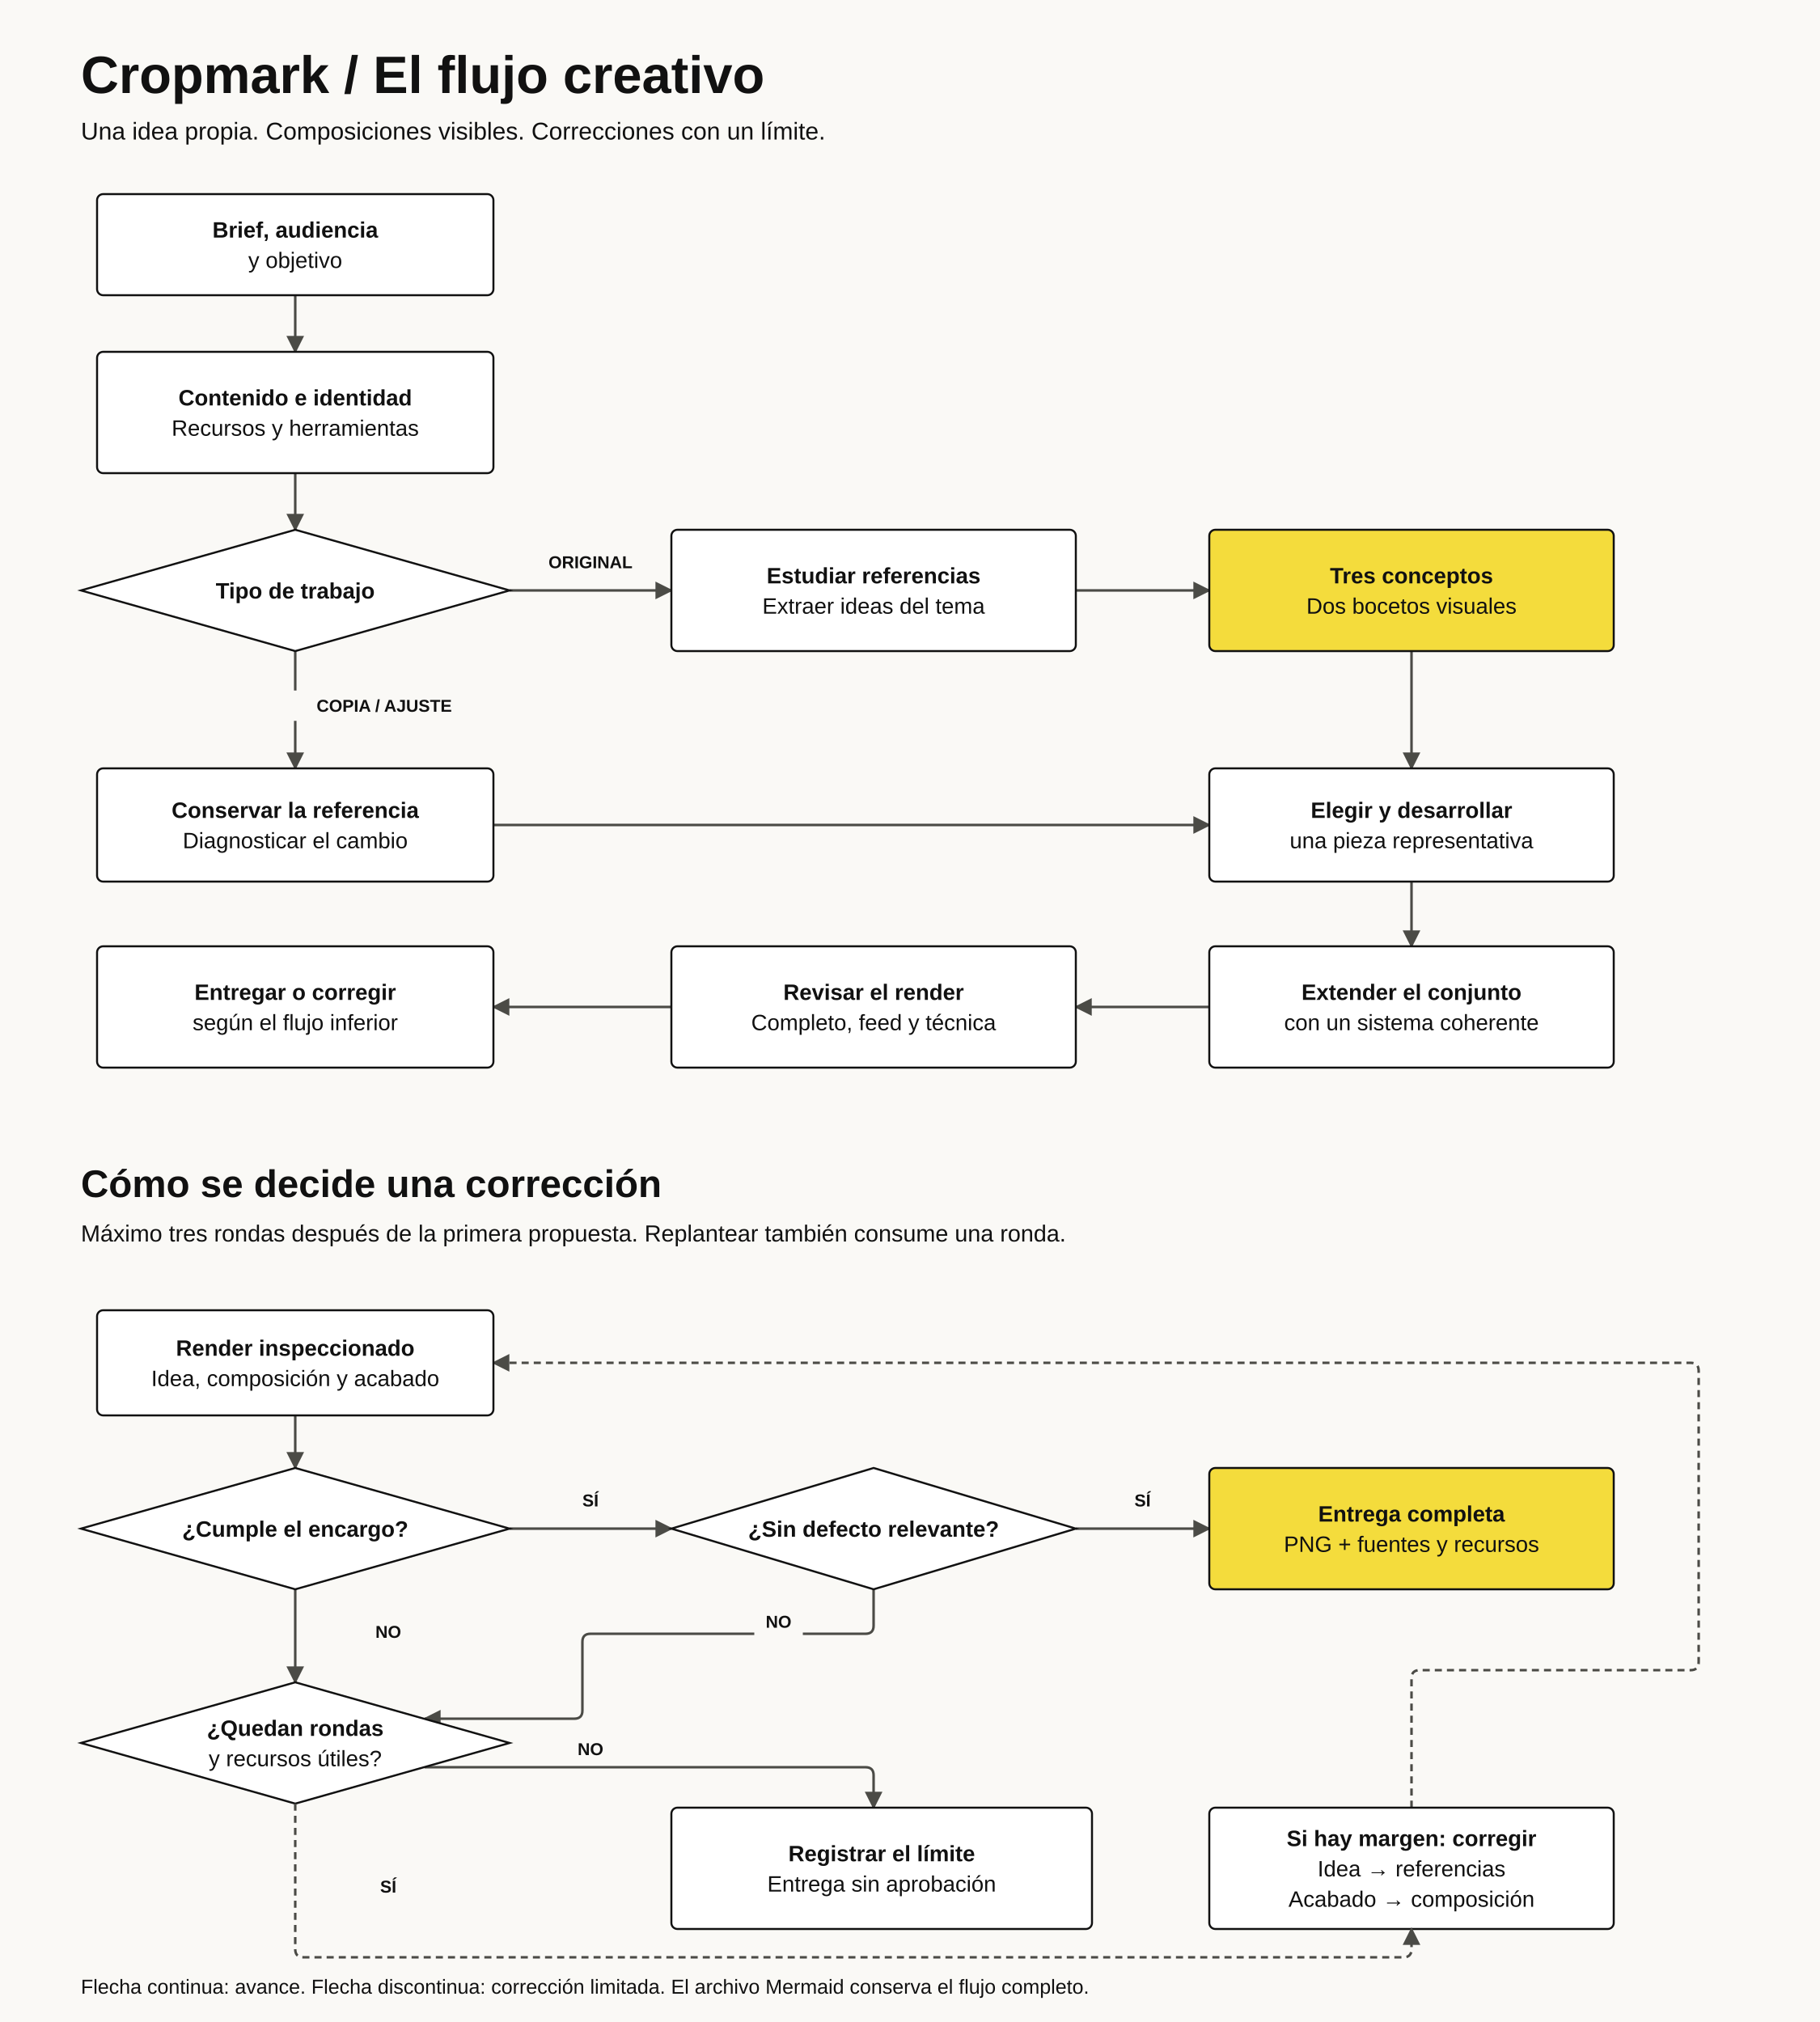
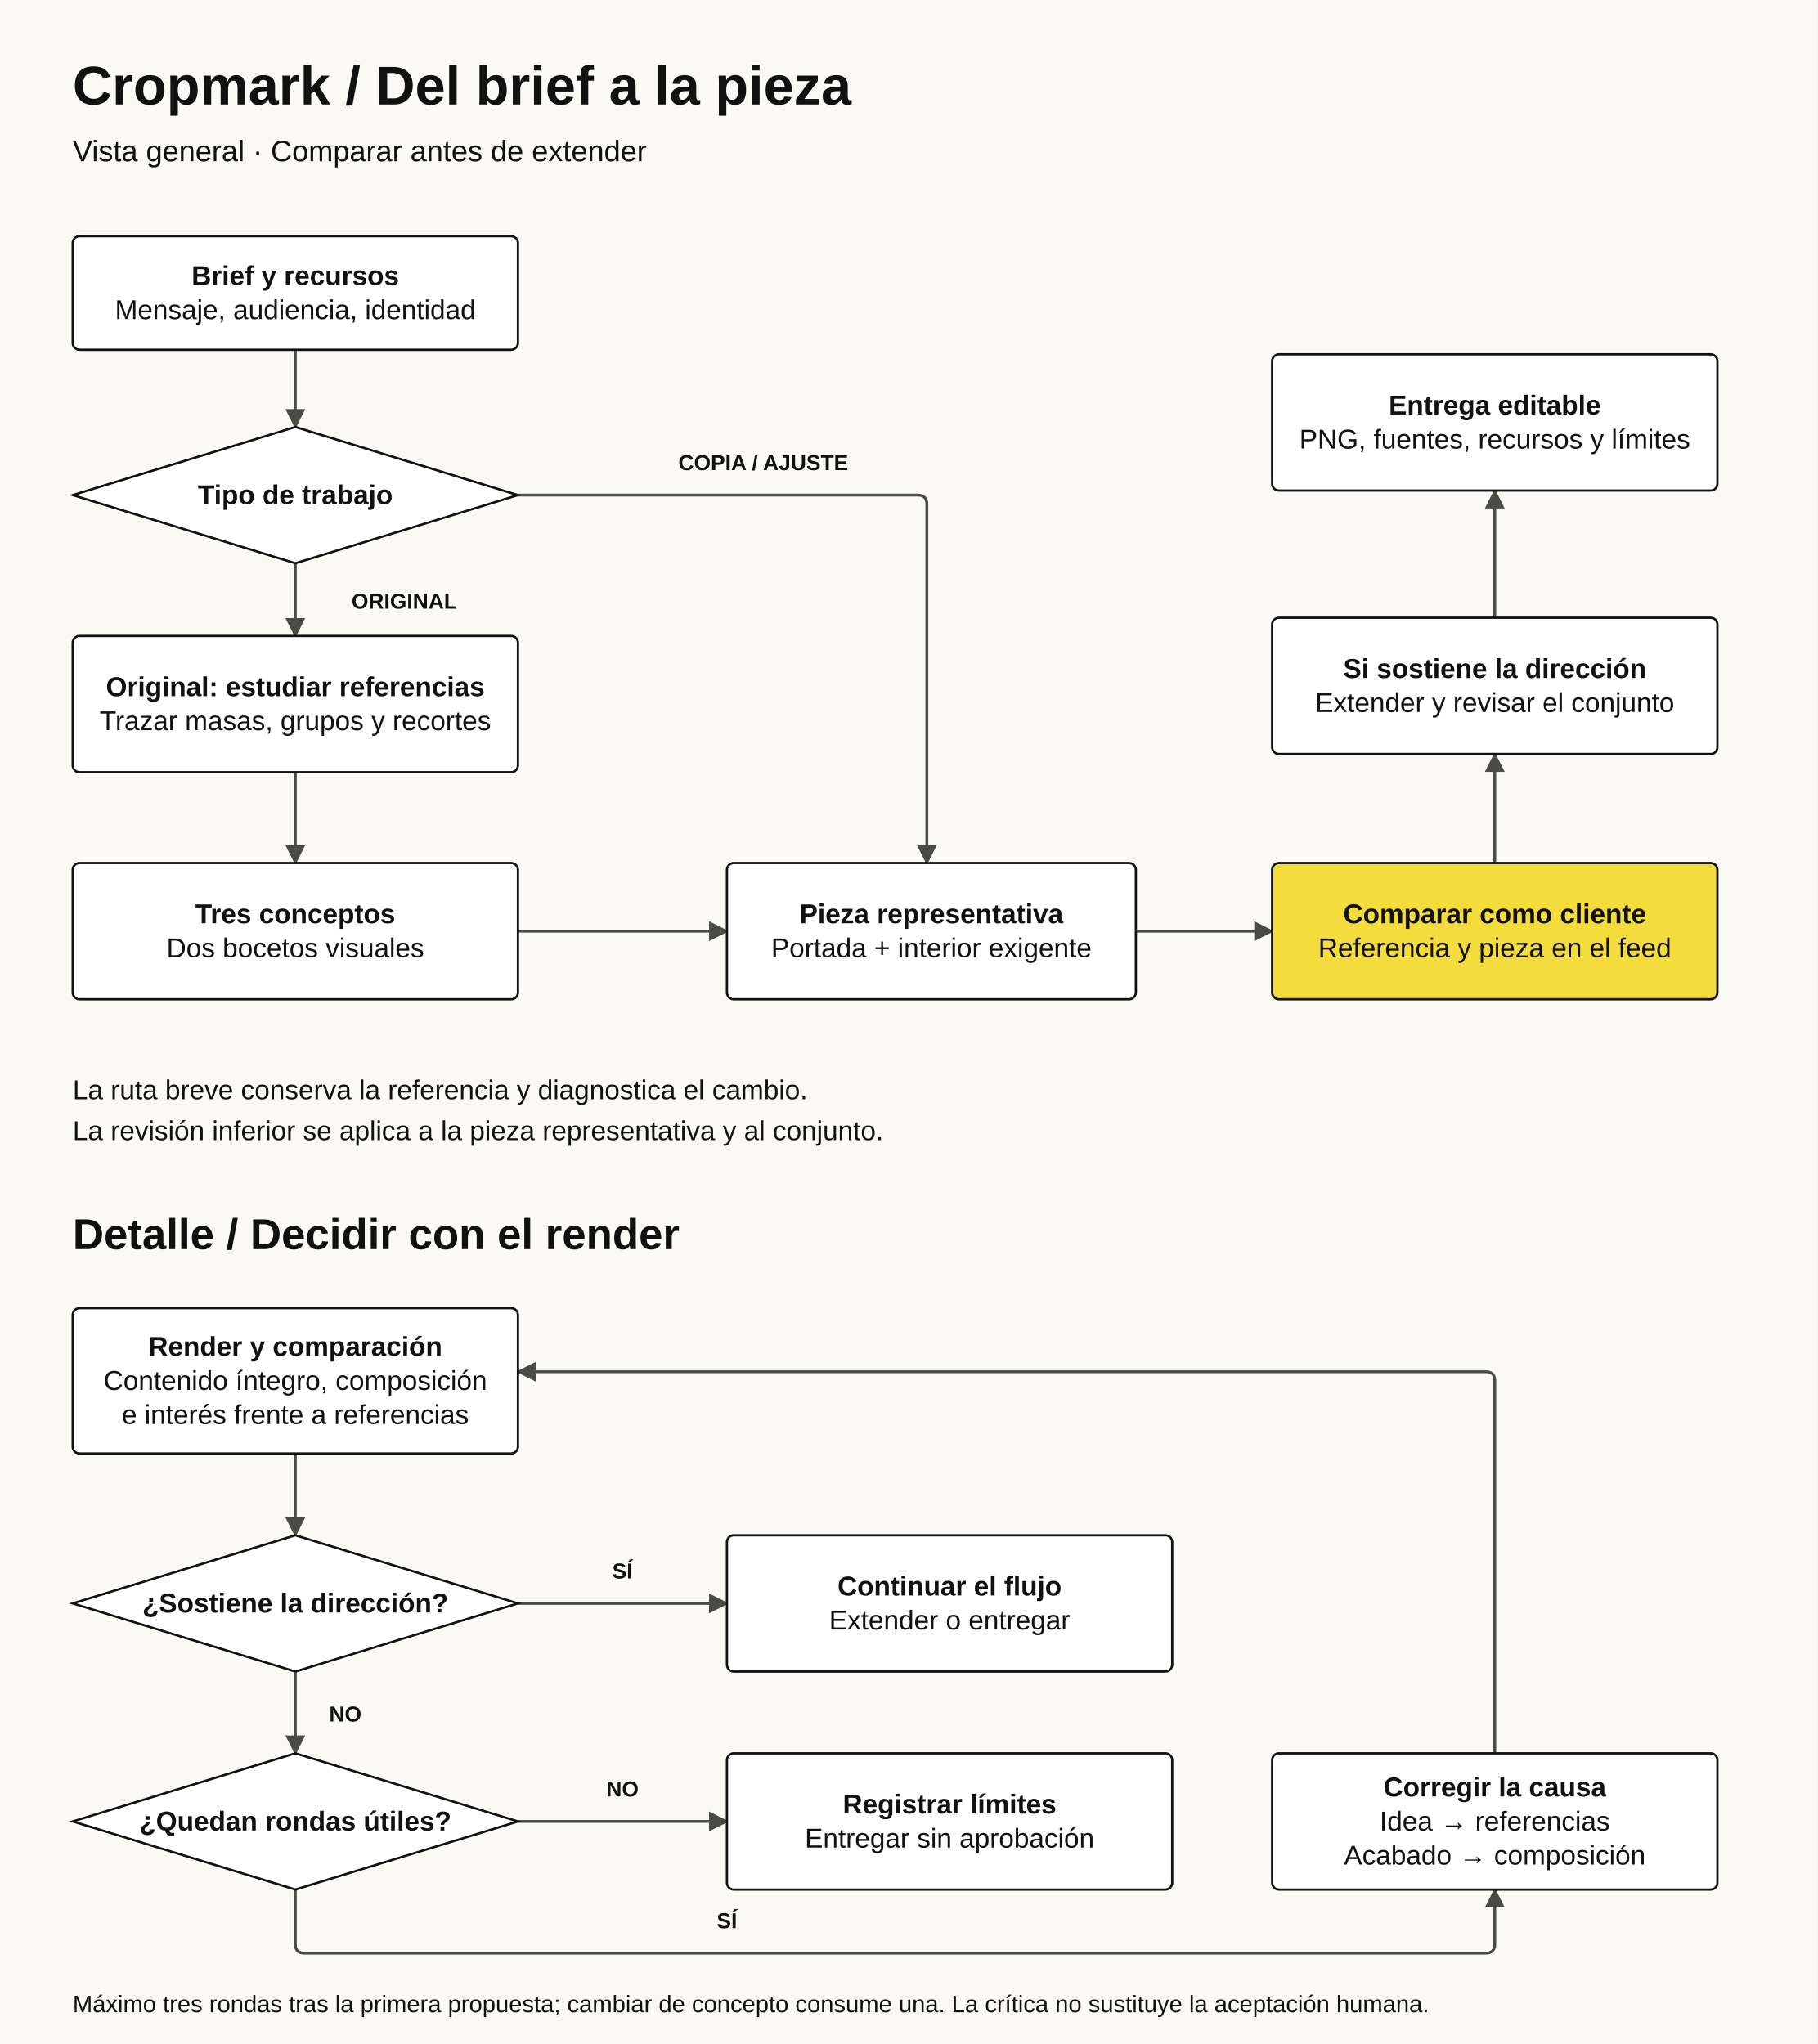
- <svg xmlns="http://www.w3.org/2000/svg" viewBox="0 0 1800 2000" role="img" aria-labelledby="flow-title flow-desc">
+ <svg xmlns="http://www.w3.org/2000/svg" viewBox="0 0 1600 1800" role="img" aria-labelledby="creative-flow-title creative-flow-desc" id="creative-flow-root">
  <defs>
-     <style>body{margin:0;background:#faf9f6;color:#111;font-family:Arial,sans-serif}main{max-width:1200px;margin:auto;padding:56px 32px}h1{font-size:48px;letter-spacing:-.04em;line-height:1.05;max-width:900px}h2{font-size:25px;margin:0 0 12px}p{font-size:17px;line-height:1.5;max-width:900px}a{color:inherit}section{margin:48px 0 72px}figure{margin:20px 0}svg text{font-family:Arial,sans-serif}svg{width:100%;height:auto}figcaption,.note{font-size:14px;color:#4b4b46}article{break-inside:avoid} .pair{display:grid;grid-template-columns:1fr 1fr;gap:24px}.panel{background:#eeeae0;padding:20px} .label{font-size:14px;font-weight:700} @media(max-width:700px){.pair{grid-template-columns:1fr}h1{font-size:36px}}</style>
-     <marker id="flow-arrow" viewBox="0 0 10 10" refX="9" refY="5" markerWidth="7" markerHeight="7" orient="auto">
+     <style>#creative-flow-root .scroller { overflow-x:auto }</style>
+     <marker id="creative-flow-cm-arrow" viewBox="0 0 10 10" refX="9" refY="5" markerWidth="7" markerHeight="7" orient="auto">
      <path d="M0 0 L10 5 L0 10 Z" fill="#4b4b46" />
    </marker>
  </defs>
-   <rect width="1800" height="2000" fill="#faf9f6" />
-   <text x="80" y="92" font-size="52" font-weight="700" fill="#111" text-anchor="start">Cropmark / El flujo creativo</text>
-   <text x="80" y="138" font-size="24" font-weight="400" fill="#111" text-anchor="start">Una idea propia. Composiciones visibles. Correcciones con un límite.</text>
-   <path d="M292 292 L292 348" fill="none" stroke="#4b4b46" stroke-width="2.5" marker-end="url(#flow-arrow)" />
-   <path d="M292 468 L292 524" fill="none" stroke="#4b4b46" stroke-width="2.5" marker-end="url(#flow-arrow)" />
-   <path d="M504 584 L664 584" fill="none" stroke="#4b4b46" stroke-width="2.5" marker-end="url(#flow-arrow)" />
-   <path d="M1064 584 L1196 584" fill="none" stroke="#4b4b46" stroke-width="2.5" marker-end="url(#flow-arrow)" />
-   <path d="M292 644 L292 760" fill="none" stroke="#4b4b46" stroke-width="2.5" marker-end="url(#flow-arrow)" />
-   <path d="M488 816 L1196 816" fill="none" stroke="#4b4b46" stroke-width="2.5" marker-end="url(#flow-arrow)" />
-   <path d="M1396 644 L1396 760" fill="none" stroke="#4b4b46" stroke-width="2.5" marker-end="url(#flow-arrow)" />
-   <path d="M1396 872 L1396 936" fill="none" stroke="#4b4b46" stroke-width="2.5" marker-end="url(#flow-arrow)" />
-   <path d="M1196 996 L1064 996" fill="none" stroke="#4b4b46" stroke-width="2.5" marker-end="url(#flow-arrow)" />
-   <path d="M664 996 L488 996" fill="none" stroke="#4b4b46" stroke-width="2.5" marker-end="url(#flow-arrow)" />
-   <rect x="524.0" y="541" width="120" height="30" fill="#faf9f6" />
-   <text x="584" y="562" font-size="17" font-weight="700" fill="#111" text-anchor="middle">ORIGINAL</text>
-   <rect x="284.0" y="683" width="192" height="30" fill="#faf9f6" />
-   <text x="380" y="704" font-size="17" font-weight="700" fill="#111" text-anchor="middle">COPIA / AJUSTE</text>
-   <rect x="96" y="192" width="392" height="100" rx="6" fill="#fff" stroke="#111" stroke-width="2" />
-   <text x="292.0" y="235.0" font-size="22" font-weight="700" fill="#111" text-anchor="middle">Brief, audiencia</text>
-   <text x="292.0" y="265.0" font-size="22" font-weight="400" fill="#111" text-anchor="middle">y objetivo</text>
-   <rect x="96" y="348" width="392" height="120" rx="6" fill="#fff" stroke="#111" stroke-width="2" />
-   <text x="292.0" y="401.0" font-size="22" font-weight="700" fill="#111" text-anchor="middle">Contenido e identidad</text>
-   <text x="292.0" y="431.0" font-size="22" font-weight="400" fill="#111" text-anchor="middle">Recursos y herramientas</text>
-   <polygon points="80,584.0 292.0,524 504,584.0 292.0,644" fill="#fff" stroke="#111" stroke-width="2" />
-   <text x="292.0" y="592.0" font-size="22" font-weight="700" fill="#111" text-anchor="middle">Tipo de trabajo</text>
-   <rect x="664" y="524" width="400" height="120" rx="6" fill="#fff" stroke="#111" stroke-width="2" />
-   <text x="864.0" y="577.0" font-size="22" font-weight="700" fill="#111" text-anchor="middle">Estudiar referencias</text>
-   <text x="864.0" y="607.0" font-size="22" font-weight="400" fill="#111" text-anchor="middle">Extraer ideas del tema</text>
-   <rect x="1196" y="524" width="400" height="120" rx="6" fill="#F4DC3C" stroke="#111" stroke-width="2" />
-   <text x="1396.0" y="577.0" font-size="22" font-weight="700" fill="#111" text-anchor="middle">Tres conceptos</text>
-   <text x="1396.0" y="607.0" font-size="22" font-weight="400" fill="#111" text-anchor="middle">Dos bocetos visuales</text>
-   <rect x="96" y="760" width="392" height="112" rx="6" fill="#fff" stroke="#111" stroke-width="2" />
-   <text x="292.0" y="809.0" font-size="22" font-weight="700" fill="#111" text-anchor="middle">Conservar la referencia</text>
-   <text x="292.0" y="839.0" font-size="22" font-weight="400" fill="#111" text-anchor="middle">Diagnosticar el cambio</text>
-   <rect x="1196" y="760" width="400" height="112" rx="6" fill="#fff" stroke="#111" stroke-width="2" />
-   <text x="1396.0" y="809.0" font-size="22" font-weight="700" fill="#111" text-anchor="middle">Elegir y desarrollar</text>
-   <text x="1396.0" y="839.0" font-size="22" font-weight="400" fill="#111" text-anchor="middle">una pieza representativa</text>
-   <rect x="1196" y="936" width="400" height="120" rx="6" fill="#fff" stroke="#111" stroke-width="2" />
-   <text x="1396.0" y="989.0" font-size="22" font-weight="700" fill="#111" text-anchor="middle">Extender el conjunto</text>
-   <text x="1396.0" y="1019.0" font-size="22" font-weight="400" fill="#111" text-anchor="middle">con un sistema coherente</text>
-   <rect x="664" y="936" width="400" height="120" rx="6" fill="#fff" stroke="#111" stroke-width="2" />
-   <text x="864.0" y="989.0" font-size="22" font-weight="700" fill="#111" text-anchor="middle">Revisar el render</text>
-   <text x="864.0" y="1019.0" font-size="22" font-weight="400" fill="#111" text-anchor="middle">Completo, feed y técnica</text>
-   <rect x="96" y="936" width="392" height="120" rx="6" fill="#fff" stroke="#111" stroke-width="2" />
-   <text x="292.0" y="989.0" font-size="22" font-weight="700" fill="#111" text-anchor="middle">Entregar o corregir</text>
-   <text x="292.0" y="1019.0" font-size="22" font-weight="400" fill="#111" text-anchor="middle">según el flujo inferior</text>
-   <text x="80" y="1184" font-size="38" font-weight="700" fill="#111" text-anchor="start">Cómo se decide una corrección</text>
-   <text x="80" y="1228" font-size="23" font-weight="400" fill="#111" text-anchor="start">Máximo tres rondas después de la primera propuesta. Replantear también consume una ronda.</text>
-   <path d="M292 1400 L292 1452" fill="none" stroke="#4b4b46" stroke-width="2.5" marker-end="url(#flow-arrow)" />
-   <path d="M504 1512 L664 1512" fill="none" stroke="#4b4b46" stroke-width="2.5" marker-end="url(#flow-arrow)" />
-   <path d="M1064 1512 L1196 1512" fill="none" stroke="#4b4b46" stroke-width="2.5" marker-end="url(#flow-arrow)" />
-   <path d="M292 1572 L292 1664" fill="none" stroke="#4b4b46" stroke-width="2.5" marker-end="url(#flow-arrow)" />
-   <path d="M420 1748 L856.0 1748.0 Q864 1748 864.0 1756.0 L864 1788" fill="none" stroke="#4b4b46" stroke-width="2.5" marker-end="url(#flow-arrow)" />
-   <path d="M864 1572 L864.0 1608.0 Q864 1616 856.0 1616.0 L584.0 1616.0 Q576 1616 576.0 1624.0 L576.0 1692.0 Q576 1700 568.0 1700.0 L420 1700" fill="none" stroke="#4b4b46" stroke-width="2.5" marker-end="url(#flow-arrow)" />
-   <path d="M1396 1788 L1396.0 1660.0 Q1396 1652 1404.0 1652.0 L1672.0 1652.0 Q1680 1652 1680.0 1644.0 L1680.0 1356.0 Q1680 1348 1672.0 1348.0 L488 1348" fill="none" stroke="#4b4b46" stroke-width="2.5" marker-end="url(#flow-arrow)" stroke-dasharray="7 5" />
-   <rect x="746.0" y="1589" width="48" height="30" fill="#faf9f6" />
-   <text x="770" y="1610" font-size="17" font-weight="700" fill="#111" text-anchor="middle">NO</text>
-   <rect x="560.0" y="1469" width="48" height="30" fill="#faf9f6" />
-   <text x="584" y="1490" font-size="17" font-weight="700" fill="#111" text-anchor="middle">SÍ</text>
-   <rect x="1106.0" y="1469" width="48" height="30" fill="#faf9f6" />
-   <text x="1130" y="1490" font-size="17" font-weight="700" fill="#111" text-anchor="middle">SÍ</text>
-   <rect x="360.0" y="1599" width="48" height="30" fill="#faf9f6" />
-   <text x="384" y="1620" font-size="17" font-weight="700" fill="#111" text-anchor="middle">NO</text>
-   <rect x="560.0" y="1715" width="48" height="30" fill="#faf9f6" />
-   <text x="584" y="1736" font-size="17" font-weight="700" fill="#111" text-anchor="middle">NO</text>
-   <rect x="96" y="1296" width="392" height="104" rx="6" fill="#fff" stroke="#111" stroke-width="2" />
-   <text x="292.0" y="1341.0" font-size="22" font-weight="700" fill="#111" text-anchor="middle">Render inspeccionado</text>
-   <text x="292.0" y="1371.0" font-size="22" font-weight="400" fill="#111" text-anchor="middle">Idea, composición y acabado</text>
-   <polygon points="80,1512.0 292.0,1452 504,1512.0 292.0,1572" fill="#fff" stroke="#111" stroke-width="2" />
-   <text x="292.0" y="1520.0" font-size="22" font-weight="700" fill="#111" text-anchor="middle">¿Cumple el encargo?</text>
-   <polygon points="664,1512.0 864.0,1452 1064,1512.0 864.0,1572" fill="#fff" stroke="#111" stroke-width="2" />
-   <text x="864.0" y="1520.0" font-size="22" font-weight="700" fill="#111" text-anchor="middle">¿Sin defecto relevante?</text>
-   <rect x="1196" y="1452" width="400" height="120" rx="6" fill="#F4DC3C" stroke="#111" stroke-width="2" />
-   <text x="1396.0" y="1505.0" font-size="22" font-weight="700" fill="#111" text-anchor="middle">Entrega completa</text>
-   <text x="1396.0" y="1535.0" font-size="22" font-weight="400" fill="#111" text-anchor="middle">PNG + fuentes y recursos</text>
-   <polygon points="80,1724.0 292.0,1664 504,1724.0 292.0,1784" fill="#fff" stroke="#111" stroke-width="2" />
-   <text x="292.0" y="1717.0" font-size="22" font-weight="700" fill="#111" text-anchor="middle">¿Quedan rondas</text>
-   <text x="292.0" y="1747.0" font-size="22" font-weight="400" fill="#111" text-anchor="middle">y recursos útiles?</text>
-   <rect x="664" y="1788" width="416" height="120" rx="6" fill="#fff" stroke="#111" stroke-width="2" />
-   <text x="872.0" y="1841.0" font-size="22" font-weight="700" fill="#111" text-anchor="middle">Registrar el límite</text>
-   <text x="872.0" y="1871.0" font-size="22" font-weight="400" fill="#111" text-anchor="middle">Entrega sin aprobación</text>
-   <rect x="1196" y="1788" width="400" height="120" rx="6" fill="#fff" stroke="#111" stroke-width="2" />
-   <text x="1396.0" y="1826.0" font-size="22" font-weight="700" fill="#111" text-anchor="middle">Si hay margen: corregir</text>
-   <text x="1396.0" y="1856.0" font-size="22" font-weight="400" fill="#111" text-anchor="middle">Idea → referencias</text>
-   <text x="1396.0" y="1886.0" font-size="22" font-weight="400" fill="#111" text-anchor="middle">Acabado → composición</text>
-   <path d="M292 1784 L292.0 1928.0 Q292 1936 300.0 1936.0 L1388.0 1936.0 Q1396 1936 1396.0 1928.0 L1396 1908" fill="none" stroke="#4b4b46" stroke-width="2.5" marker-end="url(#flow-arrow)" stroke-dasharray="7 5" />
-   <rect x="360.0" y="1851" width="48" height="30" fill="#faf9f6" />
-   <text x="384" y="1872" font-size="17" font-weight="700" fill="#111" text-anchor="middle">SÍ</text>
-   <text x="80" y="1972" font-size="20" font-weight="400" fill="#111" text-anchor="start">Flecha continua: avance. Flecha discontinua: corrección limitada. El archivo Mermaid conserva el flujo completo.</text>
+   <rect width="1600" height="1800" fill="#faf9f6" />
+   <text x="64" y="92" font-family="Arial,sans-serif" font-size="48" font-weight="700" text-anchor="start" fill="#111111">Cropmark / Del brief a la pieza</text>
+   <text x="64" y="142" font-family="Arial,sans-serif" font-size="26" font-weight="400" text-anchor="start" fill="#111111">Vista general · Comparar antes de extender</text>
+   <path d="M260 308 L260 376" fill="none" stroke="#4b4b46" stroke-width="2.5" marker-end="url(#creative-flow-cm-arrow)" />
+   <path d="M260 496 L260 560" fill="none" stroke="#4b4b46" stroke-width="2.5" marker-end="url(#creative-flow-cm-arrow)" />
+   <path d="M260 680 L260 760" fill="none" stroke="#4b4b46" stroke-width="2.5" marker-end="url(#creative-flow-cm-arrow)" />
+   <path d="M456 820 L640 820" fill="none" stroke="#4b4b46" stroke-width="2.5" marker-end="url(#creative-flow-cm-arrow)" />
+   <path d="M1000 820 L1120 820" fill="none" stroke="#4b4b46" stroke-width="2.5" marker-end="url(#creative-flow-cm-arrow)" />
+   <path d="M1316 760 L1316 664" fill="none" stroke="#4b4b46" stroke-width="2.5" marker-end="url(#creative-flow-cm-arrow)" />
+   <path d="M1316 544 L1316 432" fill="none" stroke="#4b4b46" stroke-width="2.5" marker-end="url(#creative-flow-cm-arrow)" />
+   <path d="M456 436 L808.0 436.0 Q816 436 816.0 444.0 L816 760" fill="none" stroke="#4b4b46" stroke-width="2.5" marker-end="url(#creative-flow-cm-arrow)" />
+   <rect x="64" y="208" width="392" height="100" rx="6" fill="#ffffff" stroke="#111111" stroke-width="2" />
+   <text x="260.0" y="251.0" font-family="Arial,sans-serif" font-size="24" font-weight="700" text-anchor="middle" fill="#111111">Brief y recursos</text>
+   <text x="260.0" y="281.0" font-family="Arial,sans-serif" font-size="24" font-weight="400" text-anchor="middle" fill="#111111">Mensaje, audiencia, identidad</text>
+   <polygon points="64,436.0 260.0,376 456,436.0 260.0,496" fill="#ffffff" stroke="#111111" stroke-width="2" />
+   <text x="260.0" y="444.0" font-family="Arial,sans-serif" font-size="24" font-weight="700" text-anchor="middle" fill="#111111">Tipo de trabajo</text>
+   <rect x="64" y="560" width="392" height="120" rx="6" fill="#ffffff" stroke="#111111" stroke-width="2" />
+   <text x="260.0" y="613.0" font-family="Arial,sans-serif" font-size="24" font-weight="700" text-anchor="middle" fill="#111111">Original: estudiar referencias</text>
+   <text x="260.0" y="643.0" font-family="Arial,sans-serif" font-size="24" font-weight="400" text-anchor="middle" fill="#111111">Trazar masas, grupos y recortes</text>
+   <rect x="64" y="760" width="392" height="120" rx="6" fill="#ffffff" stroke="#111111" stroke-width="2" />
+   <text x="260.0" y="813.0" font-family="Arial,sans-serif" font-size="24" font-weight="700" text-anchor="middle" fill="#111111">Tres conceptos</text>
+   <text x="260.0" y="843.0" font-family="Arial,sans-serif" font-size="24" font-weight="400" text-anchor="middle" fill="#111111">Dos bocetos visuales</text>
+   <rect x="640" y="760" width="360" height="120" rx="6" fill="#ffffff" stroke="#111111" stroke-width="2" />
+   <text x="820.0" y="813.0" font-family="Arial,sans-serif" font-size="24" font-weight="700" text-anchor="middle" fill="#111111">Pieza representativa</text>
+   <text x="820.0" y="843.0" font-family="Arial,sans-serif" font-size="24" font-weight="400" text-anchor="middle" fill="#111111">Portada + interior exigente</text>
+   <rect x="1120" y="760" width="392" height="120" rx="6" fill="#f4dc3c" stroke="#111111" stroke-width="2" />
+   <text x="1316.0" y="813.0" font-family="Arial,sans-serif" font-size="24" font-weight="700" text-anchor="middle" fill="#111111">Comparar como cliente</text>
+   <text x="1316.0" y="843.0" font-family="Arial,sans-serif" font-size="24" font-weight="400" text-anchor="middle" fill="#111111">Referencia y pieza en el feed</text>
+   <rect x="1120" y="544" width="392" height="120" rx="6" fill="#ffffff" stroke="#111111" stroke-width="2" />
+   <text x="1316.0" y="597.0" font-family="Arial,sans-serif" font-size="24" font-weight="700" text-anchor="middle" fill="#111111">Si sostiene la dirección</text>
+   <text x="1316.0" y="627.0" font-family="Arial,sans-serif" font-size="24" font-weight="400" text-anchor="middle" fill="#111111">Extender y revisar el conjunto</text>
+   <rect x="1120" y="312" width="392" height="120" rx="6" fill="#ffffff" stroke="#111111" stroke-width="2" />
+   <text x="1316.0" y="365.0" font-family="Arial,sans-serif" font-size="24" font-weight="700" text-anchor="middle" fill="#111111">Entrega editable</text>
+   <text x="1316.0" y="395.0" font-family="Arial,sans-serif" font-size="24" font-weight="400" text-anchor="middle" fill="#111111">PNG, fuentes, recursos y límites</text>
+   <rect x="292.0" y="513" width="128" height="32" fill="#faf9f6" />
+   <text x="356" y="536" font-family="Arial,sans-serif" font-size="19" font-weight="700" text-anchor="middle" fill="#111111">ORIGINAL</text>
+   <rect x="569.0" y="391" width="206" height="32" fill="#faf9f6" />
+   <text x="672" y="414" font-family="Arial,sans-serif" font-size="19" font-weight="700" text-anchor="middle" fill="#111111">COPIA / AJUSTE</text>
+   <text x="64" y="968" font-family="Arial,sans-serif" font-size="24" font-weight="400" text-anchor="start" fill="#111111">La ruta breve conserva la referencia y diagnostica el cambio.</text>
+   <text x="64" y="1004" font-family="Arial,sans-serif" font-size="24" font-weight="400" text-anchor="start" fill="#111111">La revisión inferior se aplica a la pieza representativa y al conjunto.</text>
+   <text x="64" y="1100" font-family="Arial,sans-serif" font-size="38" font-weight="700" text-anchor="start" fill="#111111">Detalle / Decidir con el render</text>
+   <path d="M260 1280 L260 1352" fill="none" stroke="#4b4b46" stroke-width="2.5" marker-end="url(#creative-flow-cm-arrow)" />
+   <path d="M456 1412 L640 1412" fill="none" stroke="#4b4b46" stroke-width="2.5" marker-end="url(#creative-flow-cm-arrow)" />
+   <path d="M260 1472 L260 1544" fill="none" stroke="#4b4b46" stroke-width="2.5" marker-end="url(#creative-flow-cm-arrow)" />
+   <path d="M456 1604 L640 1604" fill="none" stroke="#4b4b46" stroke-width="2.5" marker-end="url(#creative-flow-cm-arrow)" />
+   <path d="M260 1664 L260.0 1712.0 Q260 1720 268.0 1720.0 L1308.0 1720.0 Q1316 1720 1316.0 1712.0 L1316 1664" fill="none" stroke="#4b4b46" stroke-width="2.5" marker-end="url(#creative-flow-cm-arrow)" />
+   <path d="M1316 1544 L1316.0 1216.0 Q1316 1208 1308.0 1208.0 L456 1208" fill="none" stroke="#4b4b46" stroke-width="2.5" marker-end="url(#creative-flow-cm-arrow)" />
+   <rect x="64" y="1152" width="392" height="128" rx="6" fill="#ffffff" stroke="#111111" stroke-width="2" />
+   <text x="260.0" y="1194.0" font-family="Arial,sans-serif" font-size="24" font-weight="700" text-anchor="middle" fill="#111111">Render y comparación</text>
+   <text x="260.0" y="1224.0" font-family="Arial,sans-serif" font-size="24" font-weight="400" text-anchor="middle" fill="#111111">Contenido íntegro, composición</text>
+   <text x="260.0" y="1254.0" font-family="Arial,sans-serif" font-size="24" font-weight="400" text-anchor="middle" fill="#111111">e interés frente a referencias</text>
+   <polygon points="64,1412.0 260.0,1352 456,1412.0 260.0,1472" fill="#ffffff" stroke="#111111" stroke-width="2" />
+   <text x="260.0" y="1420.0" font-family="Arial,sans-serif" font-size="24" font-weight="700" text-anchor="middle" fill="#111111">¿Sostiene la dirección?</text>
+   <rect x="640" y="1352" width="392" height="120" rx="6" fill="#ffffff" stroke="#111111" stroke-width="2" />
+   <text x="836.0" y="1405.0" font-family="Arial,sans-serif" font-size="24" font-weight="700" text-anchor="middle" fill="#111111">Continuar el flujo</text>
+   <text x="836.0" y="1435.0" font-family="Arial,sans-serif" font-size="24" font-weight="400" text-anchor="middle" fill="#111111">Extender o entregar</text>
+   <polygon points="64,1604.0 260.0,1544 456,1604.0 260.0,1664" fill="#ffffff" stroke="#111111" stroke-width="2" />
+   <text x="260.0" y="1612.0" font-family="Arial,sans-serif" font-size="24" font-weight="700" text-anchor="middle" fill="#111111">¿Quedan rondas útiles?</text>
+   <rect x="640" y="1544" width="392" height="120" rx="6" fill="#ffffff" stroke="#111111" stroke-width="2" />
+   <text x="836.0" y="1597.0" font-family="Arial,sans-serif" font-size="24" font-weight="700" text-anchor="middle" fill="#111111">Registrar límites</text>
+   <text x="836.0" y="1627.0" font-family="Arial,sans-serif" font-size="24" font-weight="400" text-anchor="middle" fill="#111111">Entregar sin aprobación</text>
+   <rect x="1120" y="1544" width="392" height="120" rx="6" fill="#ffffff" stroke="#111111" stroke-width="2" />
+   <text x="1316.0" y="1582.0" font-family="Arial,sans-serif" font-size="24" font-weight="700" text-anchor="middle" fill="#111111">Corregir la causa</text>
+   <text x="1316.0" y="1612.0" font-family="Arial,sans-serif" font-size="24" font-weight="400" text-anchor="middle" fill="#111111">Idea → referencias</text>
+   <text x="1316.0" y="1642.0" font-family="Arial,sans-serif" font-size="24" font-weight="400" text-anchor="middle" fill="#111111">Acabado → composición</text>
+   <rect x="523.0" y="1367" width="50" height="32" fill="#faf9f6" />
+   <text x="548" y="1390" font-family="Arial,sans-serif" font-size="19" font-weight="700" text-anchor="middle" fill="#111111">SÍ</text>
+   <rect x="279.0" y="1493" width="50" height="32" fill="#faf9f6" />
+   <text x="304" y="1516" font-family="Arial,sans-serif" font-size="19" font-weight="700" text-anchor="middle" fill="#111111">NO</text>
+   <rect x="523.0" y="1559" width="50" height="32" fill="#faf9f6" />
+   <text x="548" y="1582" font-family="Arial,sans-serif" font-size="19" font-weight="700" text-anchor="middle" fill="#111111">NO</text>
+   <rect x="615.0" y="1675" width="50" height="32" fill="#faf9f6" />
+   <text x="640" y="1698" font-family="Arial,sans-serif" font-size="19" font-weight="700" text-anchor="middle" fill="#111111">SÍ</text>
+   <text x="64" y="1772" font-family="Arial,sans-serif" font-size="21" font-weight="400" text-anchor="start" fill="#111111">Máximo tres rondas tras la primera propuesta; cambiar de concepto consume una. La crítica no sustituye la aceptación humana.</text>
</svg>
